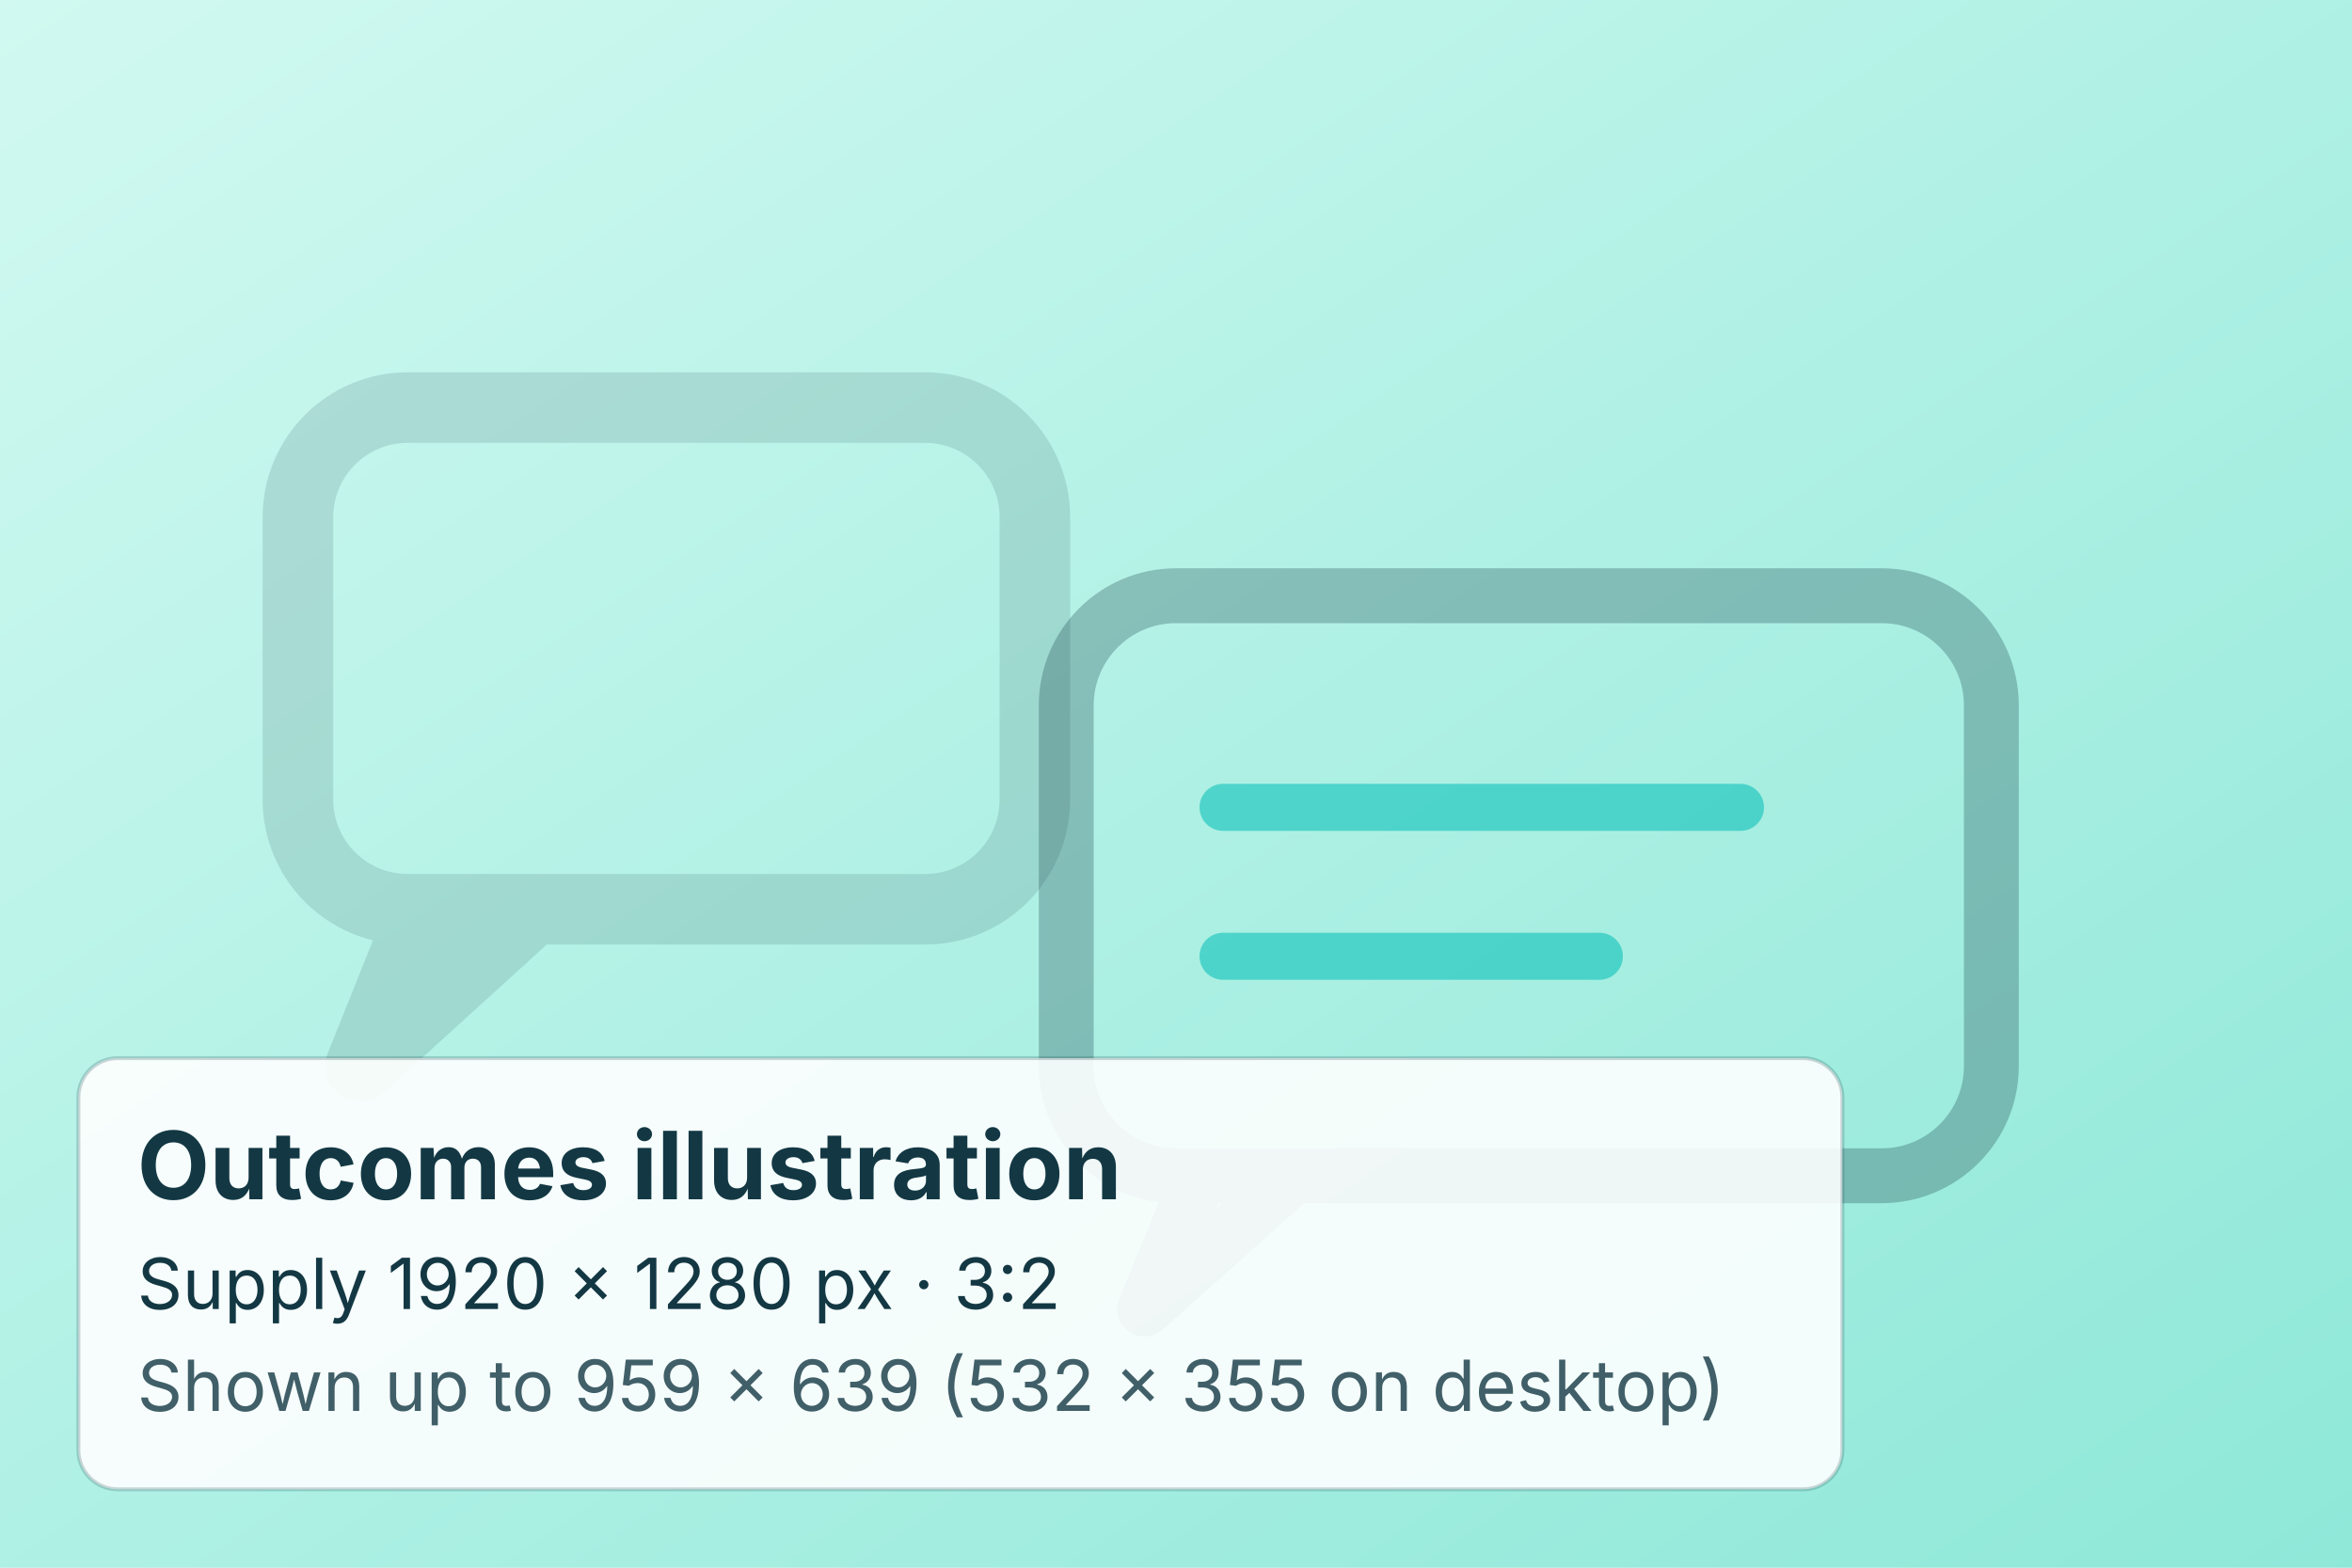
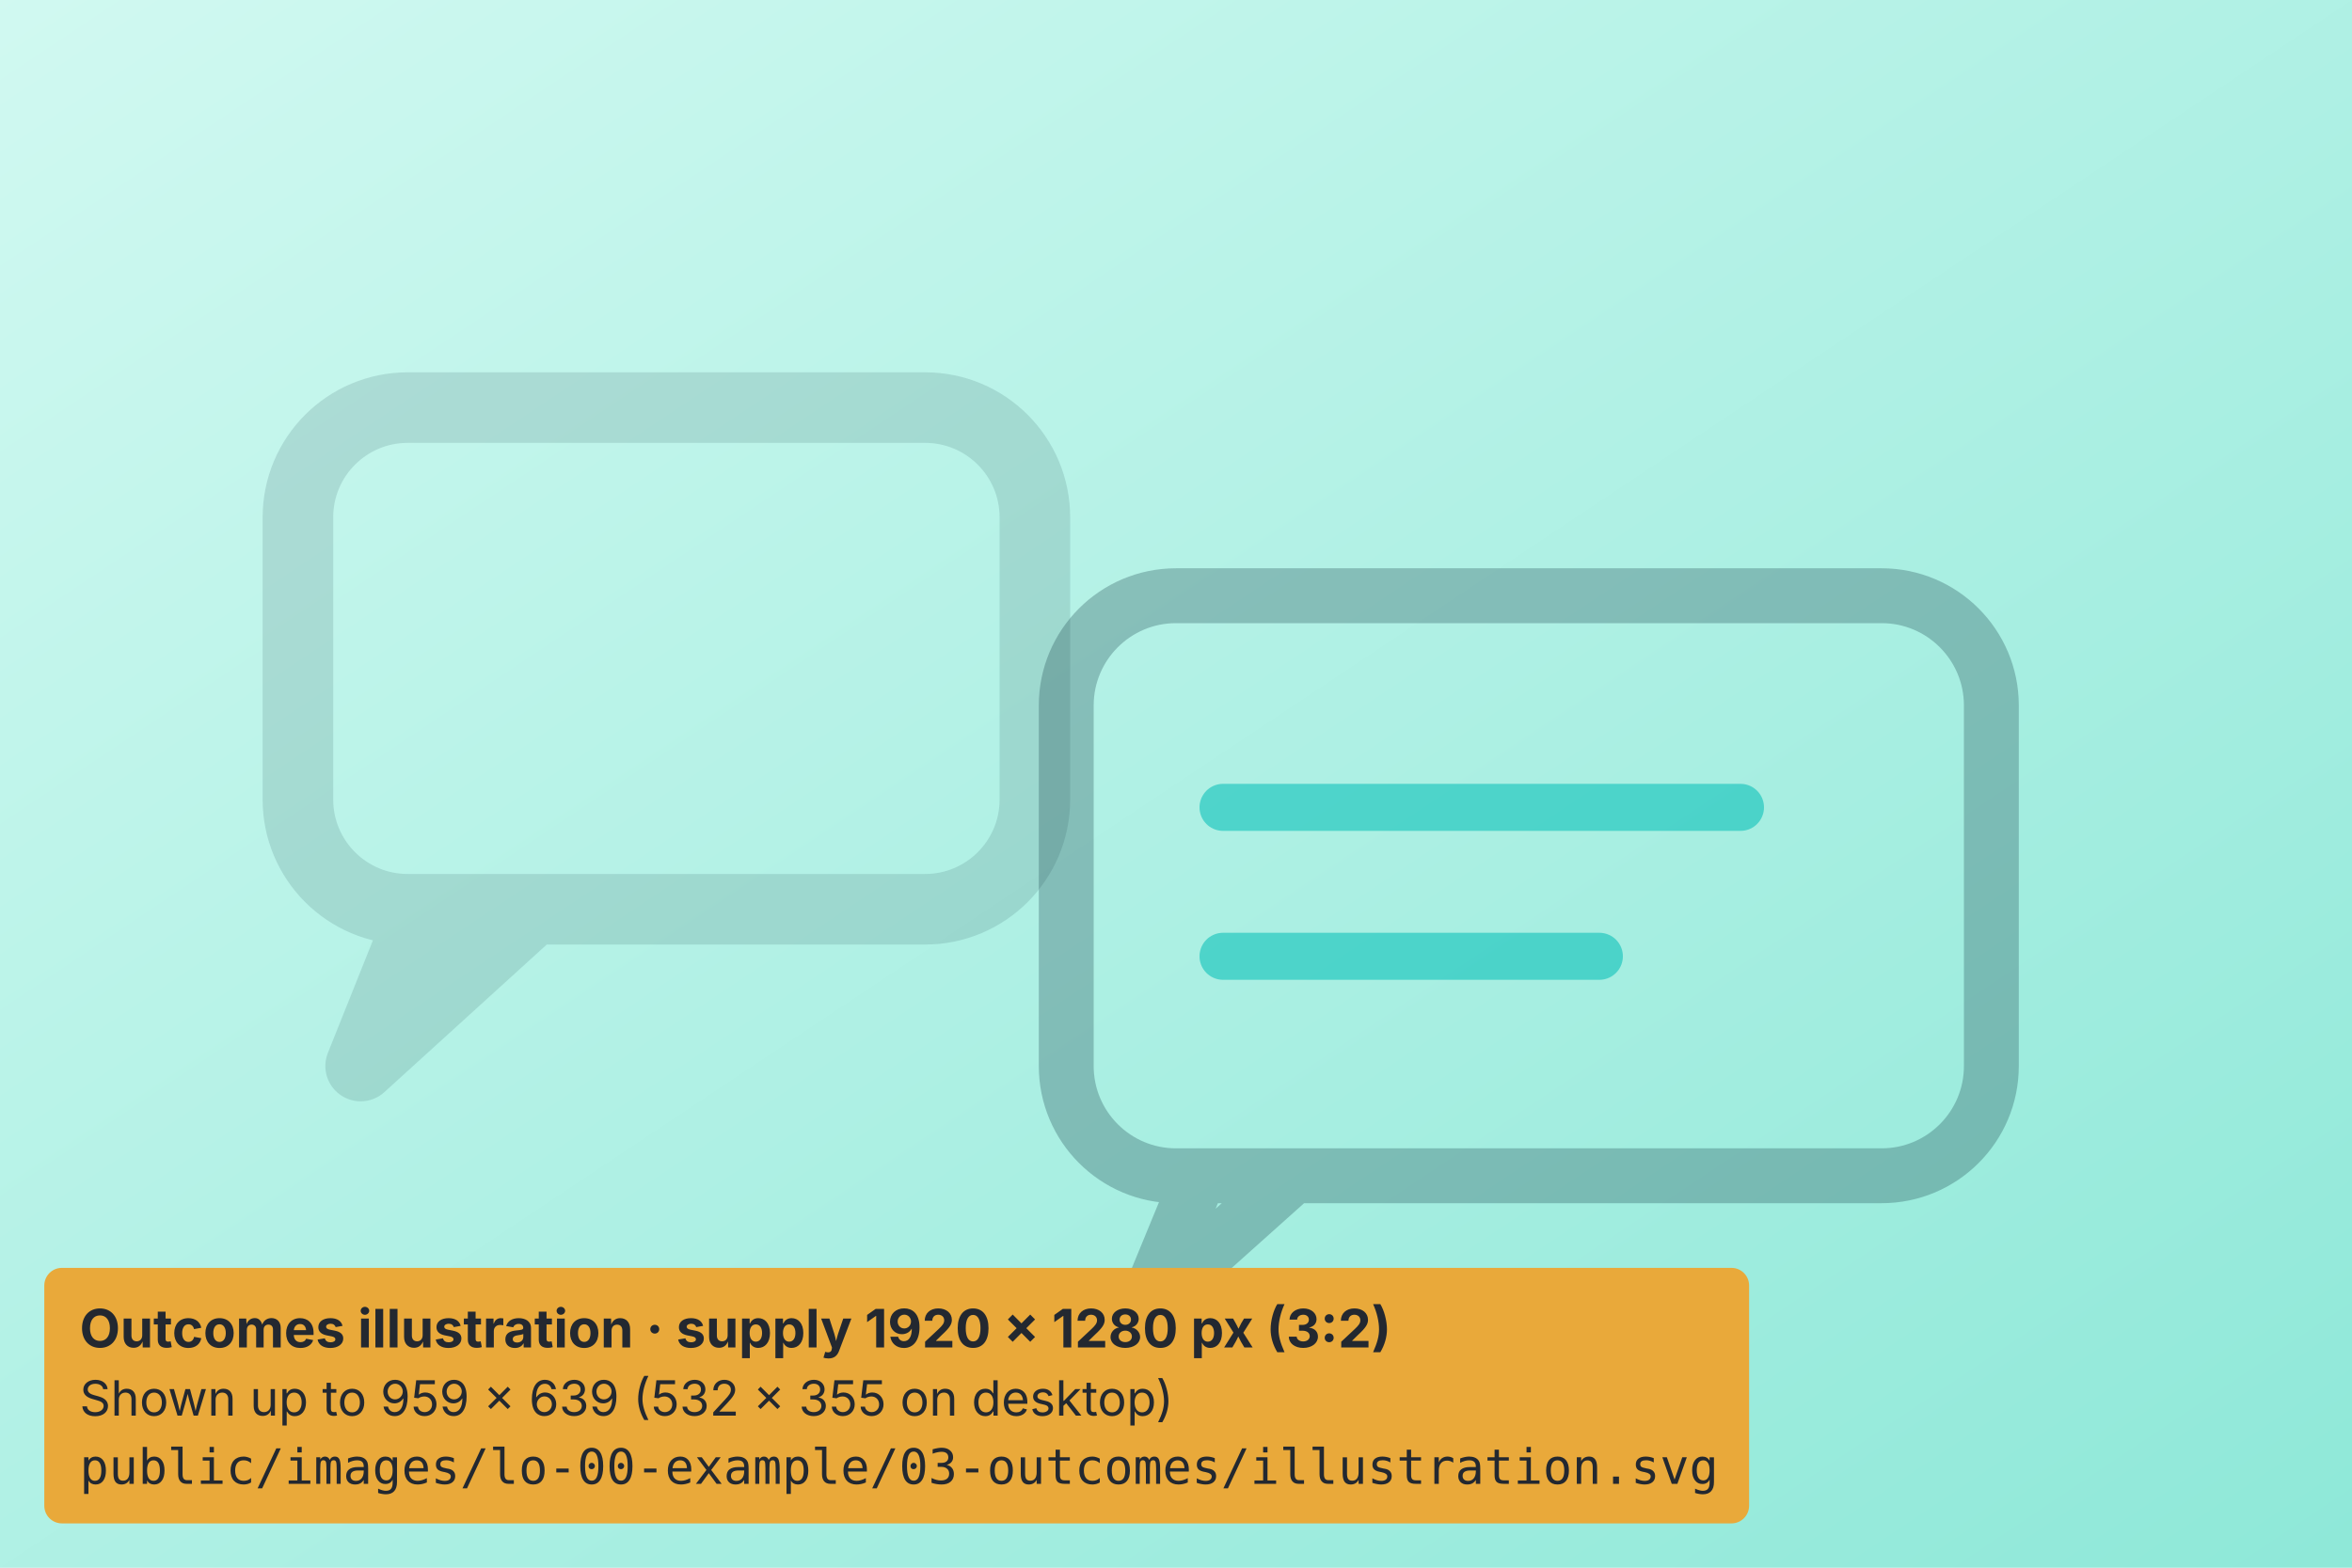
<svg xmlns="http://www.w3.org/2000/svg" viewBox="0 0 600 400" width="600" height="400" role="presentation" aria-hidden="true">
  <defs>
    <linearGradient id="lo-placeholder-bg" x1="0" y1="0" x2="1" y2="1">
      <stop offset="0" stop-color="#d1f9f1" />
      <stop offset="1" stop-color="#8ee8d8" />
    </linearGradient>
  </defs>
  <rect width="600" height="400" fill="url(#lo-placeholder-bg)" />
  <g fill="none" stroke="#133844" stroke-linecap="round" stroke-linejoin="round">
    <g opacity="0.14" stroke-width="18">
      <path d="M104 232h132a28 28 0 0 0 28-28v-72a28 28 0 0 0-28-28H104a28 28 0 0 0-28 28v72a28 28 0 0 0 28 28h4l-16 40 44-40" />
    </g>
    <g opacity="0.28" stroke-width="14">
      <path d="M300 300h180a28 28 0 0 0 28-28v-92a28 28 0 0 0-28-28H300a28 28 0 0 0-28 28v92a28 28 0 0 0 28 28h6l-14 34 38-34" />
    </g>
  </g>
  <g stroke="#00bdb6" stroke-linecap="round" stroke-width="12" opacity="0.55">
    <path d="M312 206h132" />
    <path d="M312 244h96" />
  </g>
-   <g font-family="system-ui, -apple-system, 'Segoe UI', sans-serif" fill="#133844">
-     <rect x="20" y="270" width="450" height="110" rx="10" fill="#ffffff" fill-opacity="0.88" stroke="#133844" stroke-opacity="0.2" />
-     <text x="35" y="306" font-size="24" font-weight="700">Outcomes illustration</text>
-     <text x="35" y="334" font-size="18">Supply 1920 × 1280 px · 3:2</text>
-     <text x="35" y="360" font-size="18" fill-opacity="0.8">Shown up to 959 × 639 (532 × 355 on desktop)</text>
+   <g data-label-position="bottom-left" font-family="system-ui, -apple-system, 'Segoe UI', sans-serif">
+     <rect x="11.3" y="323.5" width="434.9" height="65.2" rx="4.5" fill="#e9a93a" />
+     <g fill="#232830">
+       <text x="20.3" y="343.8" font-size="13.5" font-weight="700">Outcomes illustration · supply 1920 × 1280 px (3:2)</text>
+       <text x="20.3" y="361.2" font-size="12.4">Shown up to 959 × 639 (532 × 355 on desktop)</text>
+       <text x="20.3" y="378.6" font-size="12.4" font-family="ui-monospace, 'SF Mono', Menlo, monospace">public/images/lo-00-example/03-outcomes/illustration.svg</text>
+     </g>
  </g>
</svg>
